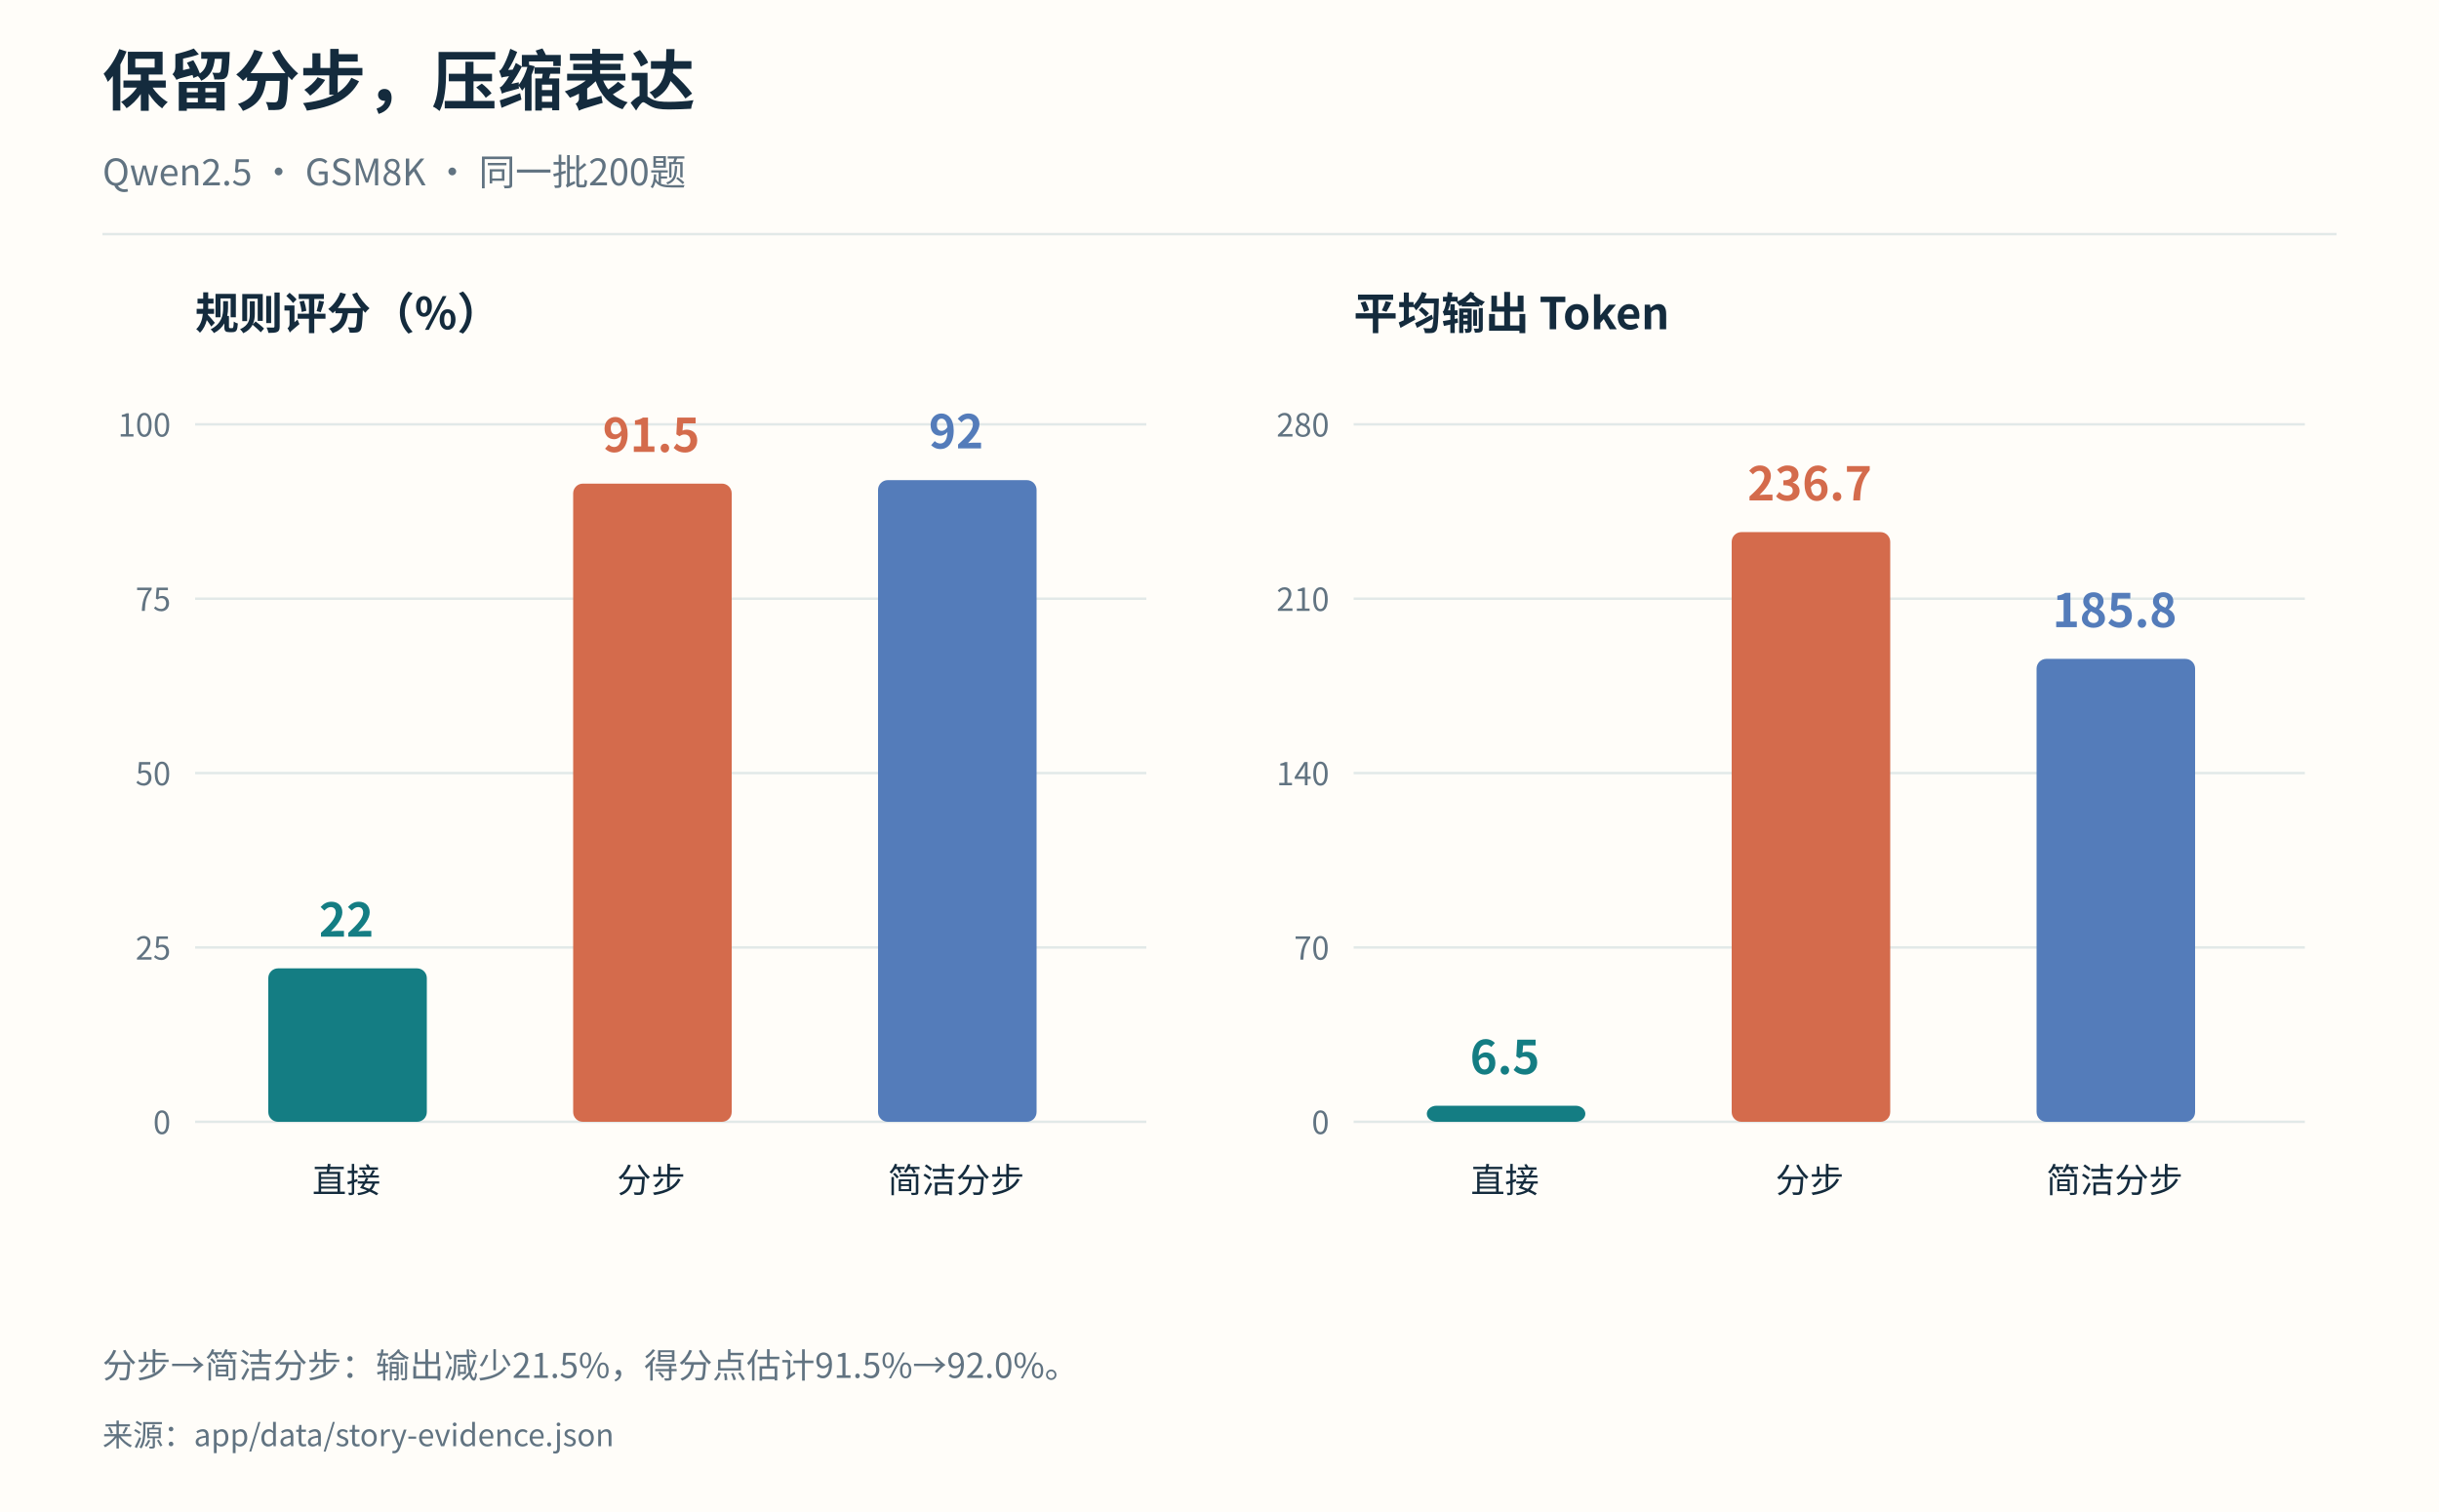
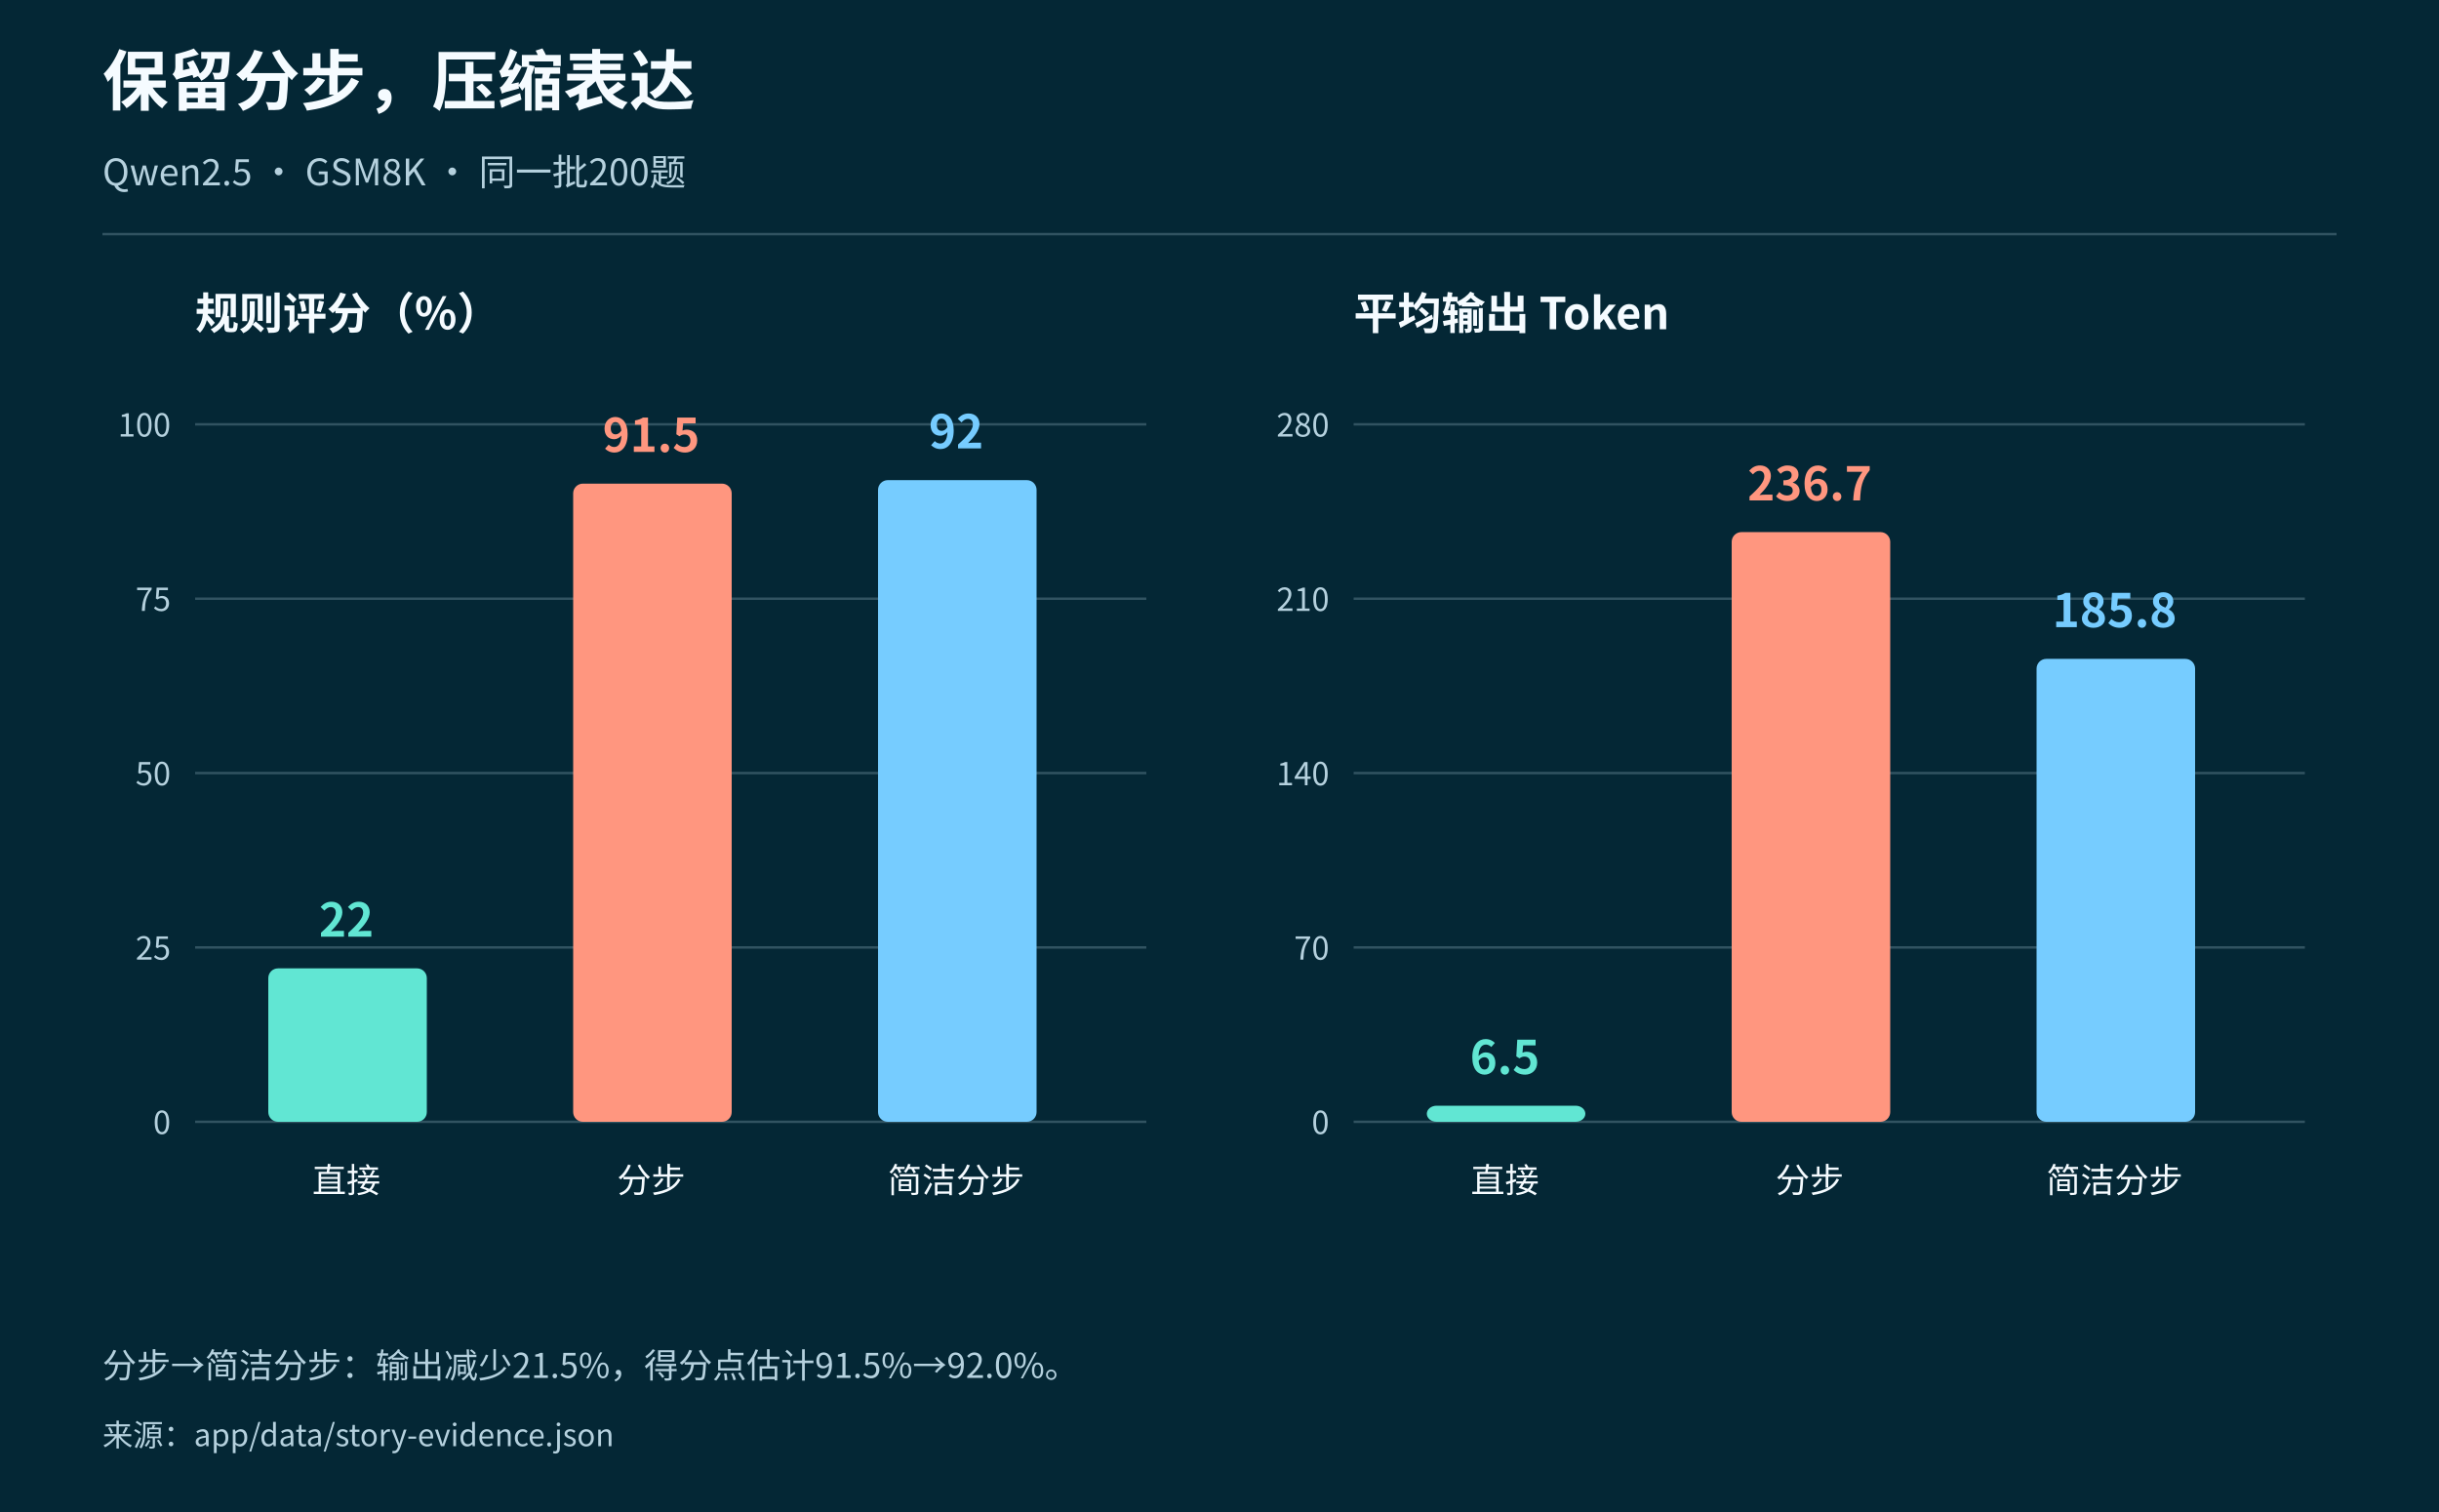
<svg xmlns="http://www.w3.org/2000/svg" width="1000" height="620" viewBox="0 0 1000 620" role="img" aria-labelledby="chart-title chart-desc">
-   <rect width="1000" height="620" fill="#fffdf9" />
+   <rect width="1000" height="620" fill="#042735" />
  <style>text{font-family:"PingFang SC","Microsoft YaHei","Noto Sans CJK SC",sans-serif;font-variant-numeric:tabular-nums}.point{cursor:default}.point:hover{stroke:#142b3d;stroke-width:2.5}</style>
-   <text x="42.00" y="43.00" font-size="27" fill="#142b3d" text-anchor="start" font-weight="650">保留分步，压缩表达</text>
-   <text x="42.00" y="76.00" font-size="15" fill="#617381" text-anchor="start">Qwen2.5 · GSM8K · 同一批200题</text>
-   <line x1="42.00" y1="96.00" x2="958.00" y2="96.00" stroke="#e2e9e8" stroke-width="1" />
-   <text x="42.00" y="565.00" font-size="14" fill="#617381" text-anchor="start">分步→简洁分步：输出减少21.5%，得分点估计91.5%→92.0%。</text>
-   <text x="42.00" y="593.00" font-size="12.5" fill="#617381" text-anchor="start">来源：app/data/story-evidence.json</text>
-   <text x="80.00" y="135.00" font-size="18" fill="#142b3d" text-anchor="start" font-weight="650">规则评分（%）</text>
-   <line x1="80.00" y1="460.00" x2="470.00" y2="460.00" stroke="#e2e9e8" stroke-width="1" />
-   <text x="70.00" y="465.00" font-size="13" fill="#617381" text-anchor="end">0</text>
-   <line x1="80.00" y1="388.50" x2="470.00" y2="388.50" stroke="#e2e9e8" stroke-width="1" />
-   <text x="70.00" y="393.50" font-size="13" fill="#617381" text-anchor="end">25</text>
-   <line x1="80.00" y1="317.00" x2="470.00" y2="317.00" stroke="#e2e9e8" stroke-width="1" />
-   <text x="70.00" y="322.00" font-size="13" fill="#617381" text-anchor="end">50</text>
-   <line x1="80.00" y1="245.50" x2="470.00" y2="245.50" stroke="#e2e9e8" stroke-width="1" />
-   <text x="70.00" y="250.50" font-size="13" fill="#617381" text-anchor="end">75</text>
-   <line x1="80.00" y1="174.00" x2="470.00" y2="174.00" stroke="#e2e9e8" stroke-width="1" />
-   <text x="70.00" y="179.00" font-size="13" fill="#617381" text-anchor="end">100</text>
-   <rect x="110.00" y="397.08" width="65.00" height="62.92" rx="4" fill="#147d83" />
-   <text x="142.00" y="384.08" font-size="19" fill="#147d83" text-anchor="middle" font-weight="650">22</text>
-   <text x="142.00" y="489.00" font-size="14" fill="#142b3d" text-anchor="middle">直接</text>
-   <rect x="235.00" y="198.31" width="65.00" height="261.69" rx="4" fill="#d46b4c" />
-   <text x="267.00" y="185.31" font-size="19" fill="#d46b4c" text-anchor="middle" font-weight="650">91.5</text>
-   <text x="267.00" y="489.00" font-size="14" fill="#142b3d" text-anchor="middle">分步</text>
-   <rect x="360.00" y="196.88" width="65.00" height="263.12" rx="4" fill="#547cba" />
-   <text x="392.00" y="183.88" font-size="19" fill="#547cba" text-anchor="middle" font-weight="650">92</text>
-   <text x="392.00" y="489.00" font-size="14" fill="#142b3d" text-anchor="middle">简洁分步</text>
-   <text x="555.00" y="135.00" font-size="18" fill="#142b3d" text-anchor="start" font-weight="650">平均输出 Token</text>
-   <line x1="555.00" y1="460.00" x2="945.00" y2="460.00" stroke="#e2e9e8" stroke-width="1" />
-   <text x="545.00" y="465.00" font-size="13" fill="#617381" text-anchor="end">0</text>
-   <line x1="555.00" y1="388.50" x2="945.00" y2="388.50" stroke="#e2e9e8" stroke-width="1" />
-   <text x="545.00" y="393.50" font-size="13" fill="#617381" text-anchor="end">70</text>
-   <line x1="555.00" y1="317.00" x2="945.00" y2="317.00" stroke="#e2e9e8" stroke-width="1" />
-   <text x="545.00" y="322.00" font-size="13" fill="#617381" text-anchor="end">140</text>
-   <line x1="555.00" y1="245.50" x2="945.00" y2="245.50" stroke="#e2e9e8" stroke-width="1" />
-   <text x="545.00" y="250.50" font-size="13" fill="#617381" text-anchor="end">210</text>
-   <line x1="555.00" y1="174.00" x2="945.00" y2="174.00" stroke="#e2e9e8" stroke-width="1" />
-   <text x="545.00" y="179.00" font-size="13" fill="#617381" text-anchor="end">280</text>
-   <rect x="585.00" y="453.40" width="65.00" height="6.60" rx="4" fill="#147d83" />
-   <text x="617.00" y="440.40" font-size="19" fill="#147d83" text-anchor="middle" font-weight="650">6.5</text>
-   <text x="617.00" y="489.00" font-size="14" fill="#142b3d" text-anchor="middle">直接</text>
-   <rect x="710.00" y="218.19" width="65.00" height="241.81" rx="4" fill="#d46b4c" />
-   <text x="742.00" y="205.19" font-size="19" fill="#d46b4c" text-anchor="middle" font-weight="650">236.7</text>
-   <text x="742.00" y="489.00" font-size="14" fill="#142b3d" text-anchor="middle">分步</text>
-   <rect x="835.00" y="270.17" width="65.00" height="189.83" rx="4" fill="#547cba" />
-   <text x="867.00" y="257.17" font-size="19" fill="#547cba" text-anchor="middle" font-weight="650">185.8</text>
-   <text x="867.00" y="489.00" font-size="14" fill="#142b3d" text-anchor="middle">简洁分步</text>
+   <text x="42.00" y="43.00" font-size="27" fill="#f5fbff" text-anchor="start" font-weight="650">保留分步，压缩表达</text>
+   <text x="42.00" y="76.00" font-size="15" fill="#b5d1de" text-anchor="start">Qwen2.5 · GSM8K · 同一批200题</text>
+   <line x1="42.00" y1="96.00" x2="958.00" y2="96.00" stroke="#315361" stroke-width="1" />
+   <text x="42.00" y="565.00" font-size="14" fill="#b5d1de" text-anchor="start">分步→简洁分步：输出减少21.5%，得分点估计91.5%→92.0%。</text>
+   <text x="42.00" y="593.00" font-size="12.5" fill="#b5d1de" text-anchor="start">来源：app/data/story-evidence.json</text>
+   <text x="80.00" y="135.00" font-size="18" fill="#f5fbff" text-anchor="start" font-weight="650">规则评分（%）</text>
+   <line x1="80.00" y1="460.00" x2="470.00" y2="460.00" stroke="#315361" stroke-width="1" />
+   <text x="70.00" y="465.00" font-size="13" fill="#b5d1de" text-anchor="end">0</text>
+   <line x1="80.00" y1="388.50" x2="470.00" y2="388.50" stroke="#315361" stroke-width="1" />
+   <text x="70.00" y="393.50" font-size="13" fill="#b5d1de" text-anchor="end">25</text>
+   <line x1="80.00" y1="317.00" x2="470.00" y2="317.00" stroke="#315361" stroke-width="1" />
+   <text x="70.00" y="322.00" font-size="13" fill="#b5d1de" text-anchor="end">50</text>
+   <line x1="80.00" y1="245.50" x2="470.00" y2="245.50" stroke="#315361" stroke-width="1" />
+   <text x="70.00" y="250.50" font-size="13" fill="#b5d1de" text-anchor="end">75</text>
+   <line x1="80.00" y1="174.00" x2="470.00" y2="174.00" stroke="#315361" stroke-width="1" />
+   <text x="70.00" y="179.00" font-size="13" fill="#b5d1de" text-anchor="end">100</text>
+   <rect x="110.00" y="397.08" width="65.00" height="62.92" rx="4" fill="#61e6d3" />
+   <text x="142.00" y="384.08" font-size="19" fill="#61e6d3" text-anchor="middle" font-weight="650">22</text>
+   <text x="142.00" y="489.00" font-size="14" fill="#f5fbff" text-anchor="middle">直接</text>
+   <rect x="235.00" y="198.31" width="65.00" height="261.69" rx="4" fill="#ff967f" />
+   <text x="267.00" y="185.31" font-size="19" fill="#ff967f" text-anchor="middle" font-weight="650">91.5</text>
+   <text x="267.00" y="489.00" font-size="14" fill="#f5fbff" text-anchor="middle">分步</text>
+   <rect x="360.00" y="196.88" width="65.00" height="263.12" rx="4" fill="#76ccff" />
+   <text x="392.00" y="183.88" font-size="19" fill="#76ccff" text-anchor="middle" font-weight="650">92</text>
+   <text x="392.00" y="489.00" font-size="14" fill="#f5fbff" text-anchor="middle">简洁分步</text>
+   <text x="555.00" y="135.00" font-size="18" fill="#f5fbff" text-anchor="start" font-weight="650">平均输出 Token</text>
+   <line x1="555.00" y1="460.00" x2="945.00" y2="460.00" stroke="#315361" stroke-width="1" />
+   <text x="545.00" y="465.00" font-size="13" fill="#b5d1de" text-anchor="end">0</text>
+   <line x1="555.00" y1="388.50" x2="945.00" y2="388.50" stroke="#315361" stroke-width="1" />
+   <text x="545.00" y="393.50" font-size="13" fill="#b5d1de" text-anchor="end">70</text>
+   <line x1="555.00" y1="317.00" x2="945.00" y2="317.00" stroke="#315361" stroke-width="1" />
+   <text x="545.00" y="322.00" font-size="13" fill="#b5d1de" text-anchor="end">140</text>
+   <line x1="555.00" y1="245.50" x2="945.00" y2="245.50" stroke="#315361" stroke-width="1" />
+   <text x="545.00" y="250.50" font-size="13" fill="#b5d1de" text-anchor="end">210</text>
+   <line x1="555.00" y1="174.00" x2="945.00" y2="174.00" stroke="#315361" stroke-width="1" />
+   <text x="545.00" y="179.00" font-size="13" fill="#b5d1de" text-anchor="end">280</text>
+   <rect x="585.00" y="453.40" width="65.00" height="6.60" rx="4" fill="#61e6d3" />
+   <text x="617.00" y="440.40" font-size="19" fill="#61e6d3" text-anchor="middle" font-weight="650">6.5</text>
+   <text x="617.00" y="489.00" font-size="14" fill="#f5fbff" text-anchor="middle">直接</text>
+   <rect x="710.00" y="218.19" width="65.00" height="241.81" rx="4" fill="#ff967f" />
+   <text x="742.00" y="205.19" font-size="19" fill="#ff967f" text-anchor="middle" font-weight="650">236.7</text>
+   <text x="742.00" y="489.00" font-size="14" fill="#f5fbff" text-anchor="middle">分步</text>
+   <rect x="835.00" y="270.17" width="65.00" height="189.83" rx="4" fill="#76ccff" />
+   <text x="867.00" y="257.17" font-size="19" fill="#76ccff" text-anchor="middle" font-weight="650">185.8</text>
+   <text x="867.00" y="489.00" font-size="14" fill="#f5fbff" text-anchor="middle">简洁分步</text>
</svg>
